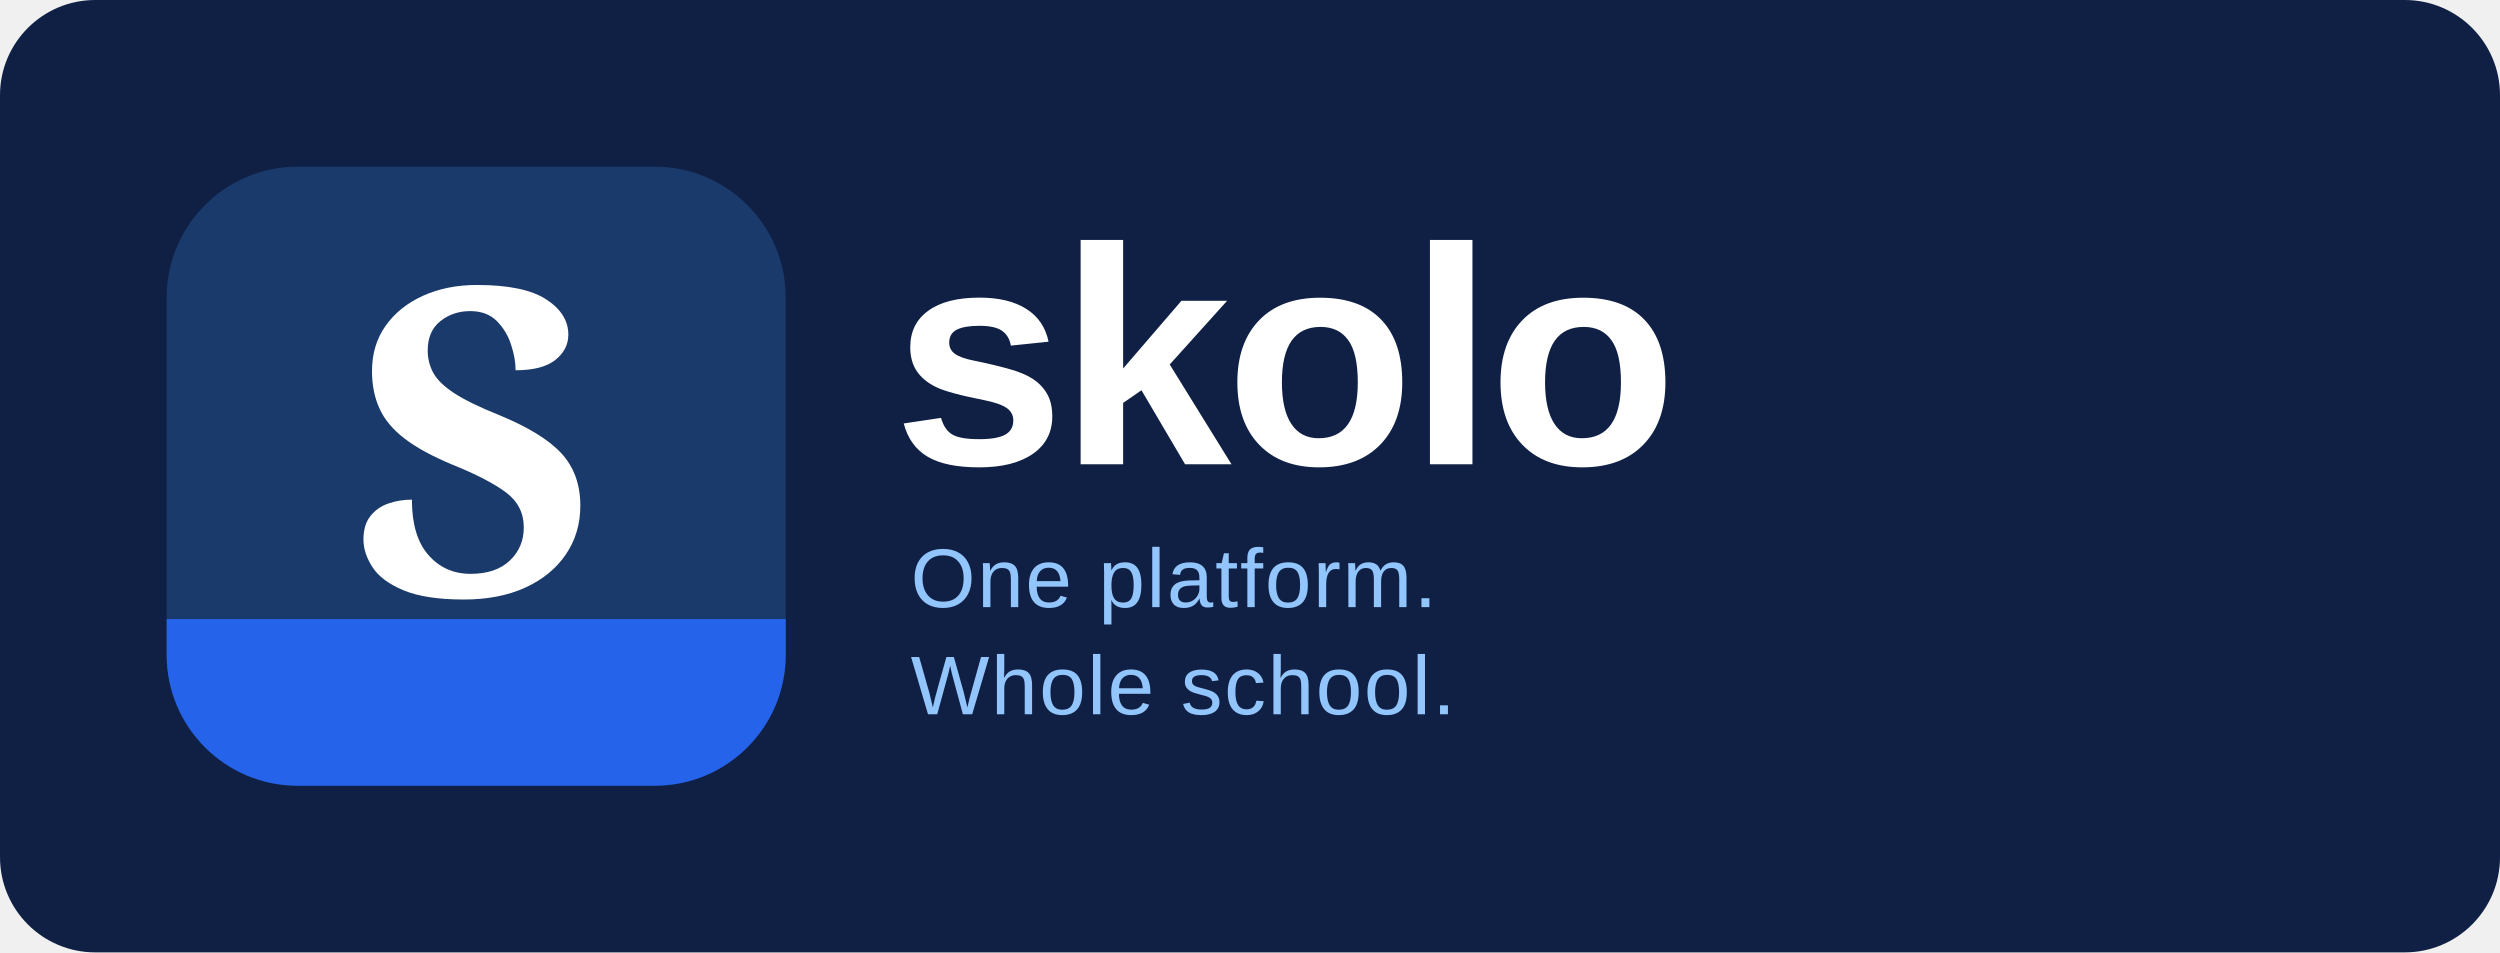
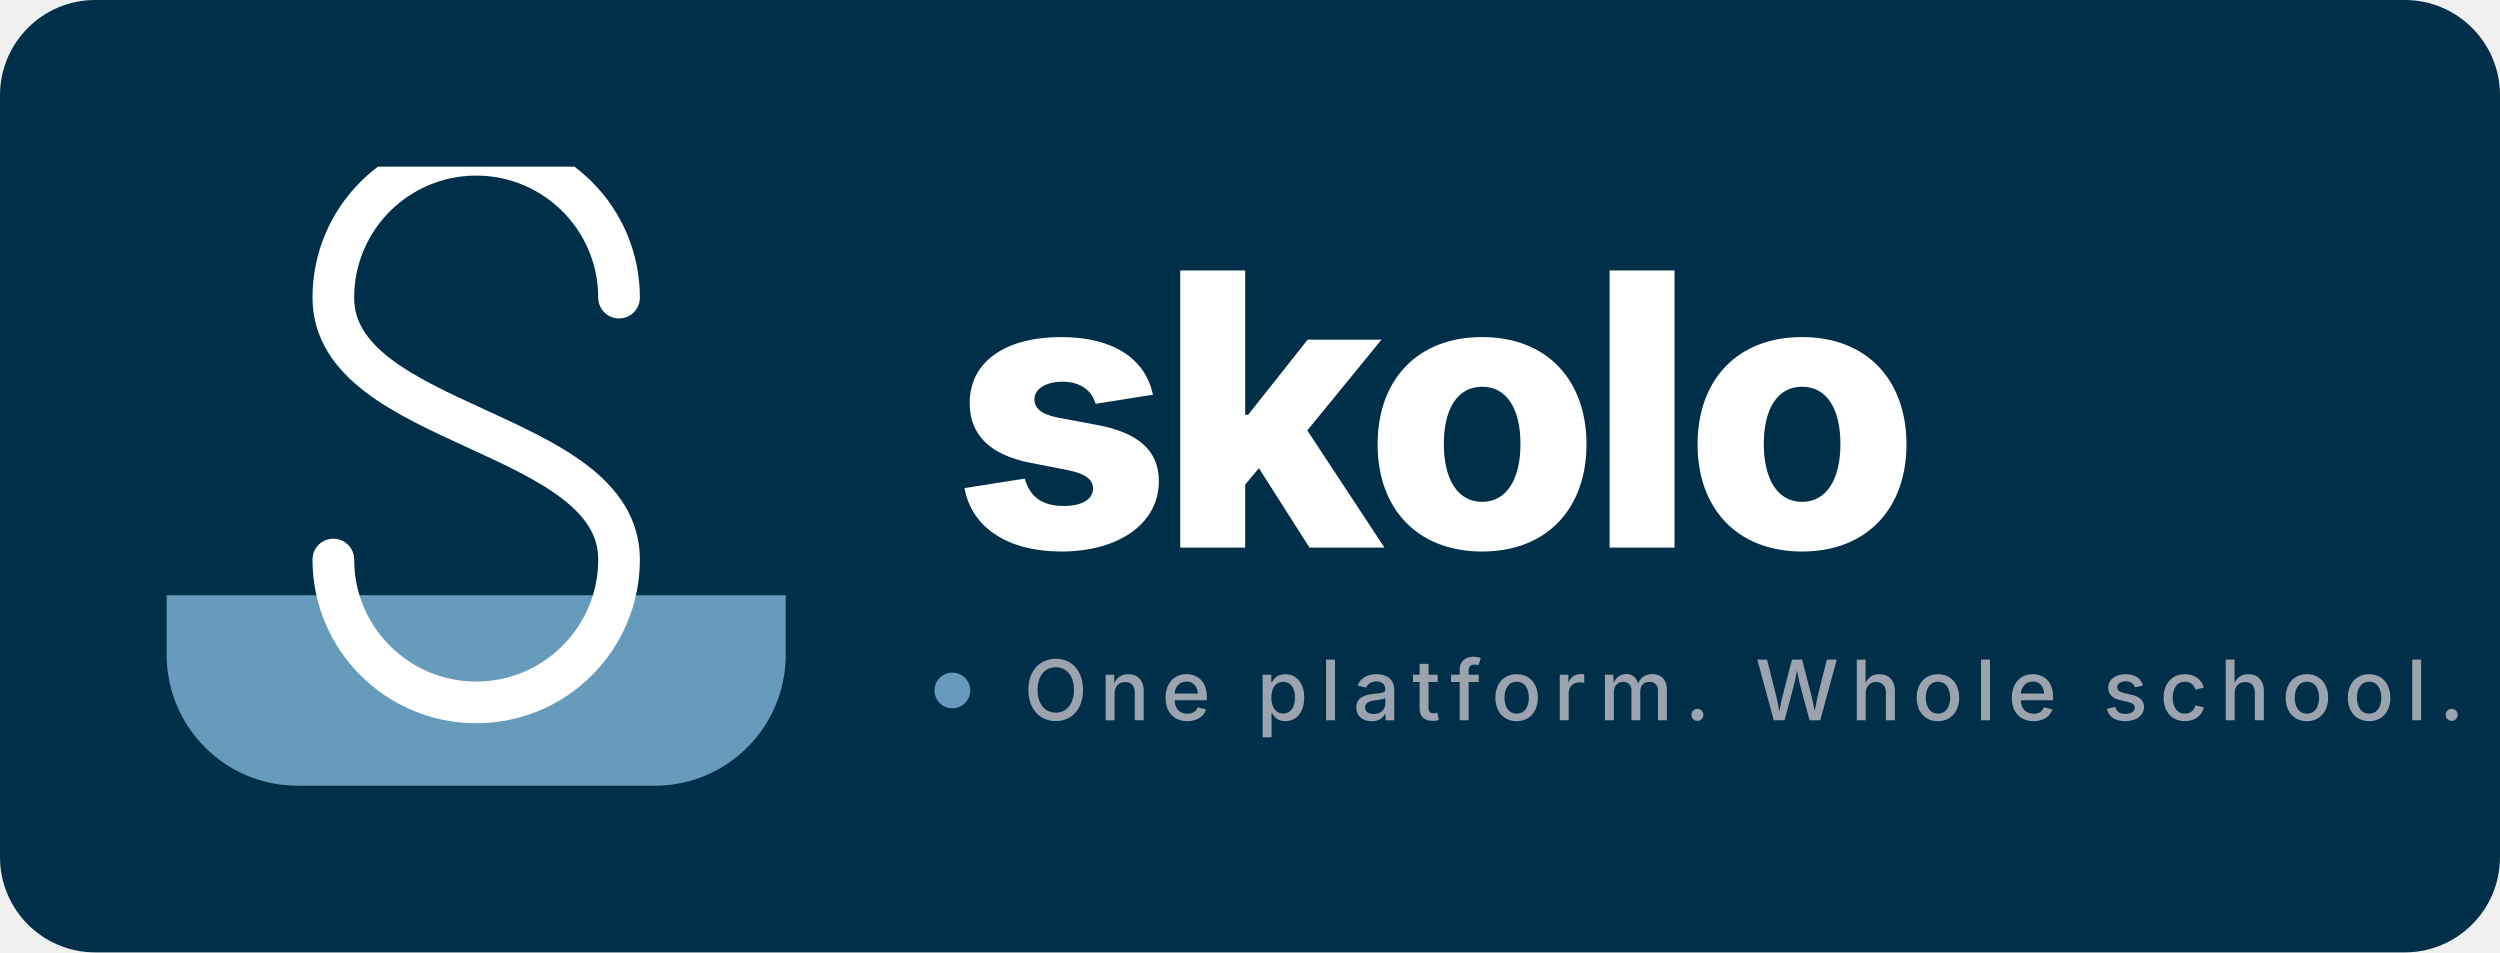
<svg xmlns="http://www.w3.org/2000/svg" viewBox="0 0 420 160" width="420" height="160">
-   <rect width="420" height="160" rx="16" fill="#0f2044" />
+   <rect width="420" height="160" rx="16" fill="#003049" />
  <clipPath id="c">
    <rect x="28" y="28" width="104" height="104" rx="22" />
  </clipPath>
-   <rect x="28" y="28" width="104" height="104" rx="22" fill="#1a3a6b" />
-   <rect x="28" y="104" width="104" height="28" fill="#2563eb" clip-path="url(#c)" />
-   <text x="80" y="100" font-family="Georgia,serif" font-weight="700" font-size="72" fill="#ffffff" text-anchor="middle">S</text>
-   <text x="150" y="78" font-family="Arial,Helvetica,sans-serif" font-weight="700" font-size="52" fill="#ffffff" letter-spacing="-1">skolo</text>
-   <text x="153" y="102" font-family="Arial,Helvetica,sans-serif" font-weight="400" font-size="14" fill="#93c5fd" letter-spacing="0.3">One platform.</text>
-   <text x="153" y="120" font-family="Arial,Helvetica,sans-serif" font-weight="400" font-size="14" fill="#93c5fd" letter-spacing="0.3">Whole school.</text>
+   <rect x="28" y="100" width="104" height="32" fill="#669bbc" clip-path="url(#c)" />
+   <path d="M104 50 A12 12 0 0 0 56 50 C56 72 104 72 104 94 A12 12 0 0 1 56 94" fill="none" stroke="#ffffff" stroke-width="7" stroke-linecap="round" clip-path="url(#c)" />
+   <text x="160" y="92" font-family="Inter,Arial,Helvetica,sans-serif" font-size="64" font-weight="800" fill="#ffffff" letter-spacing="-2">skolo</text>
+   <circle cx="160" cy="116" r="3" fill="#669bbc" />
+   <text x="172" y="121" font-family="Inter,Arial,Helvetica,sans-serif" font-size="14" font-weight="500" fill="#9ca3af" letter-spacing="2">One platform. Whole school.</text>
</svg>
